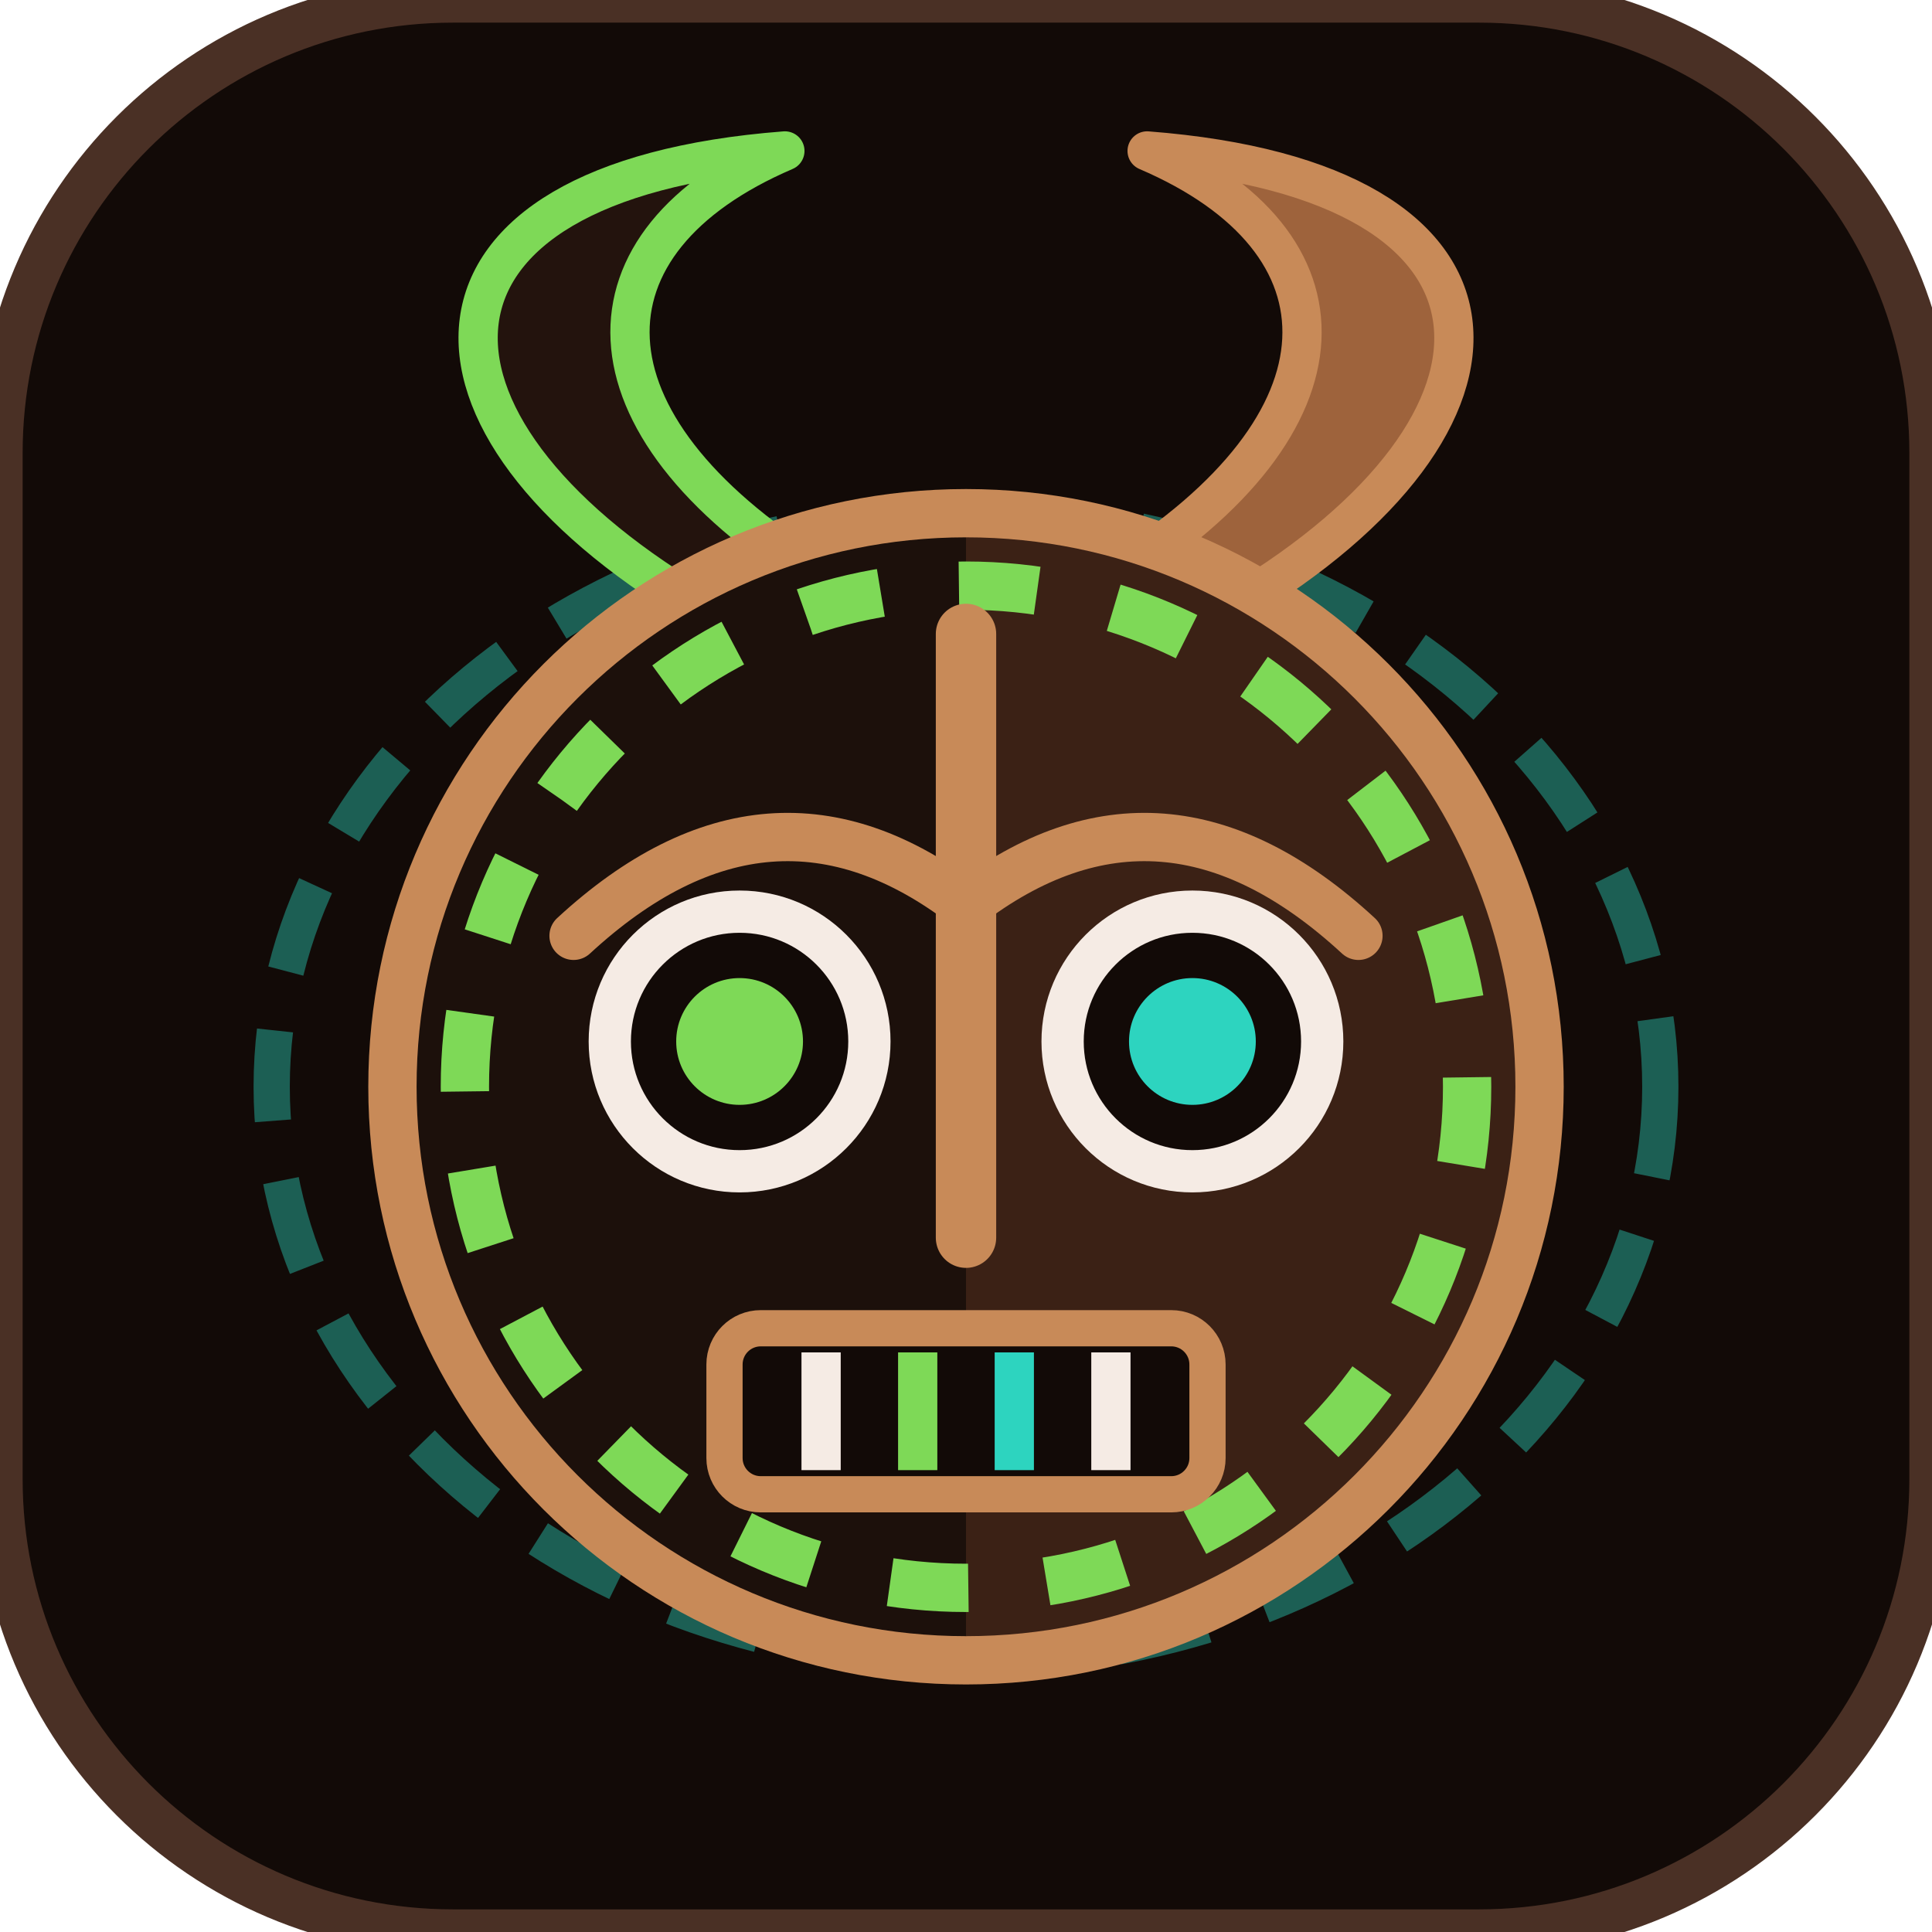
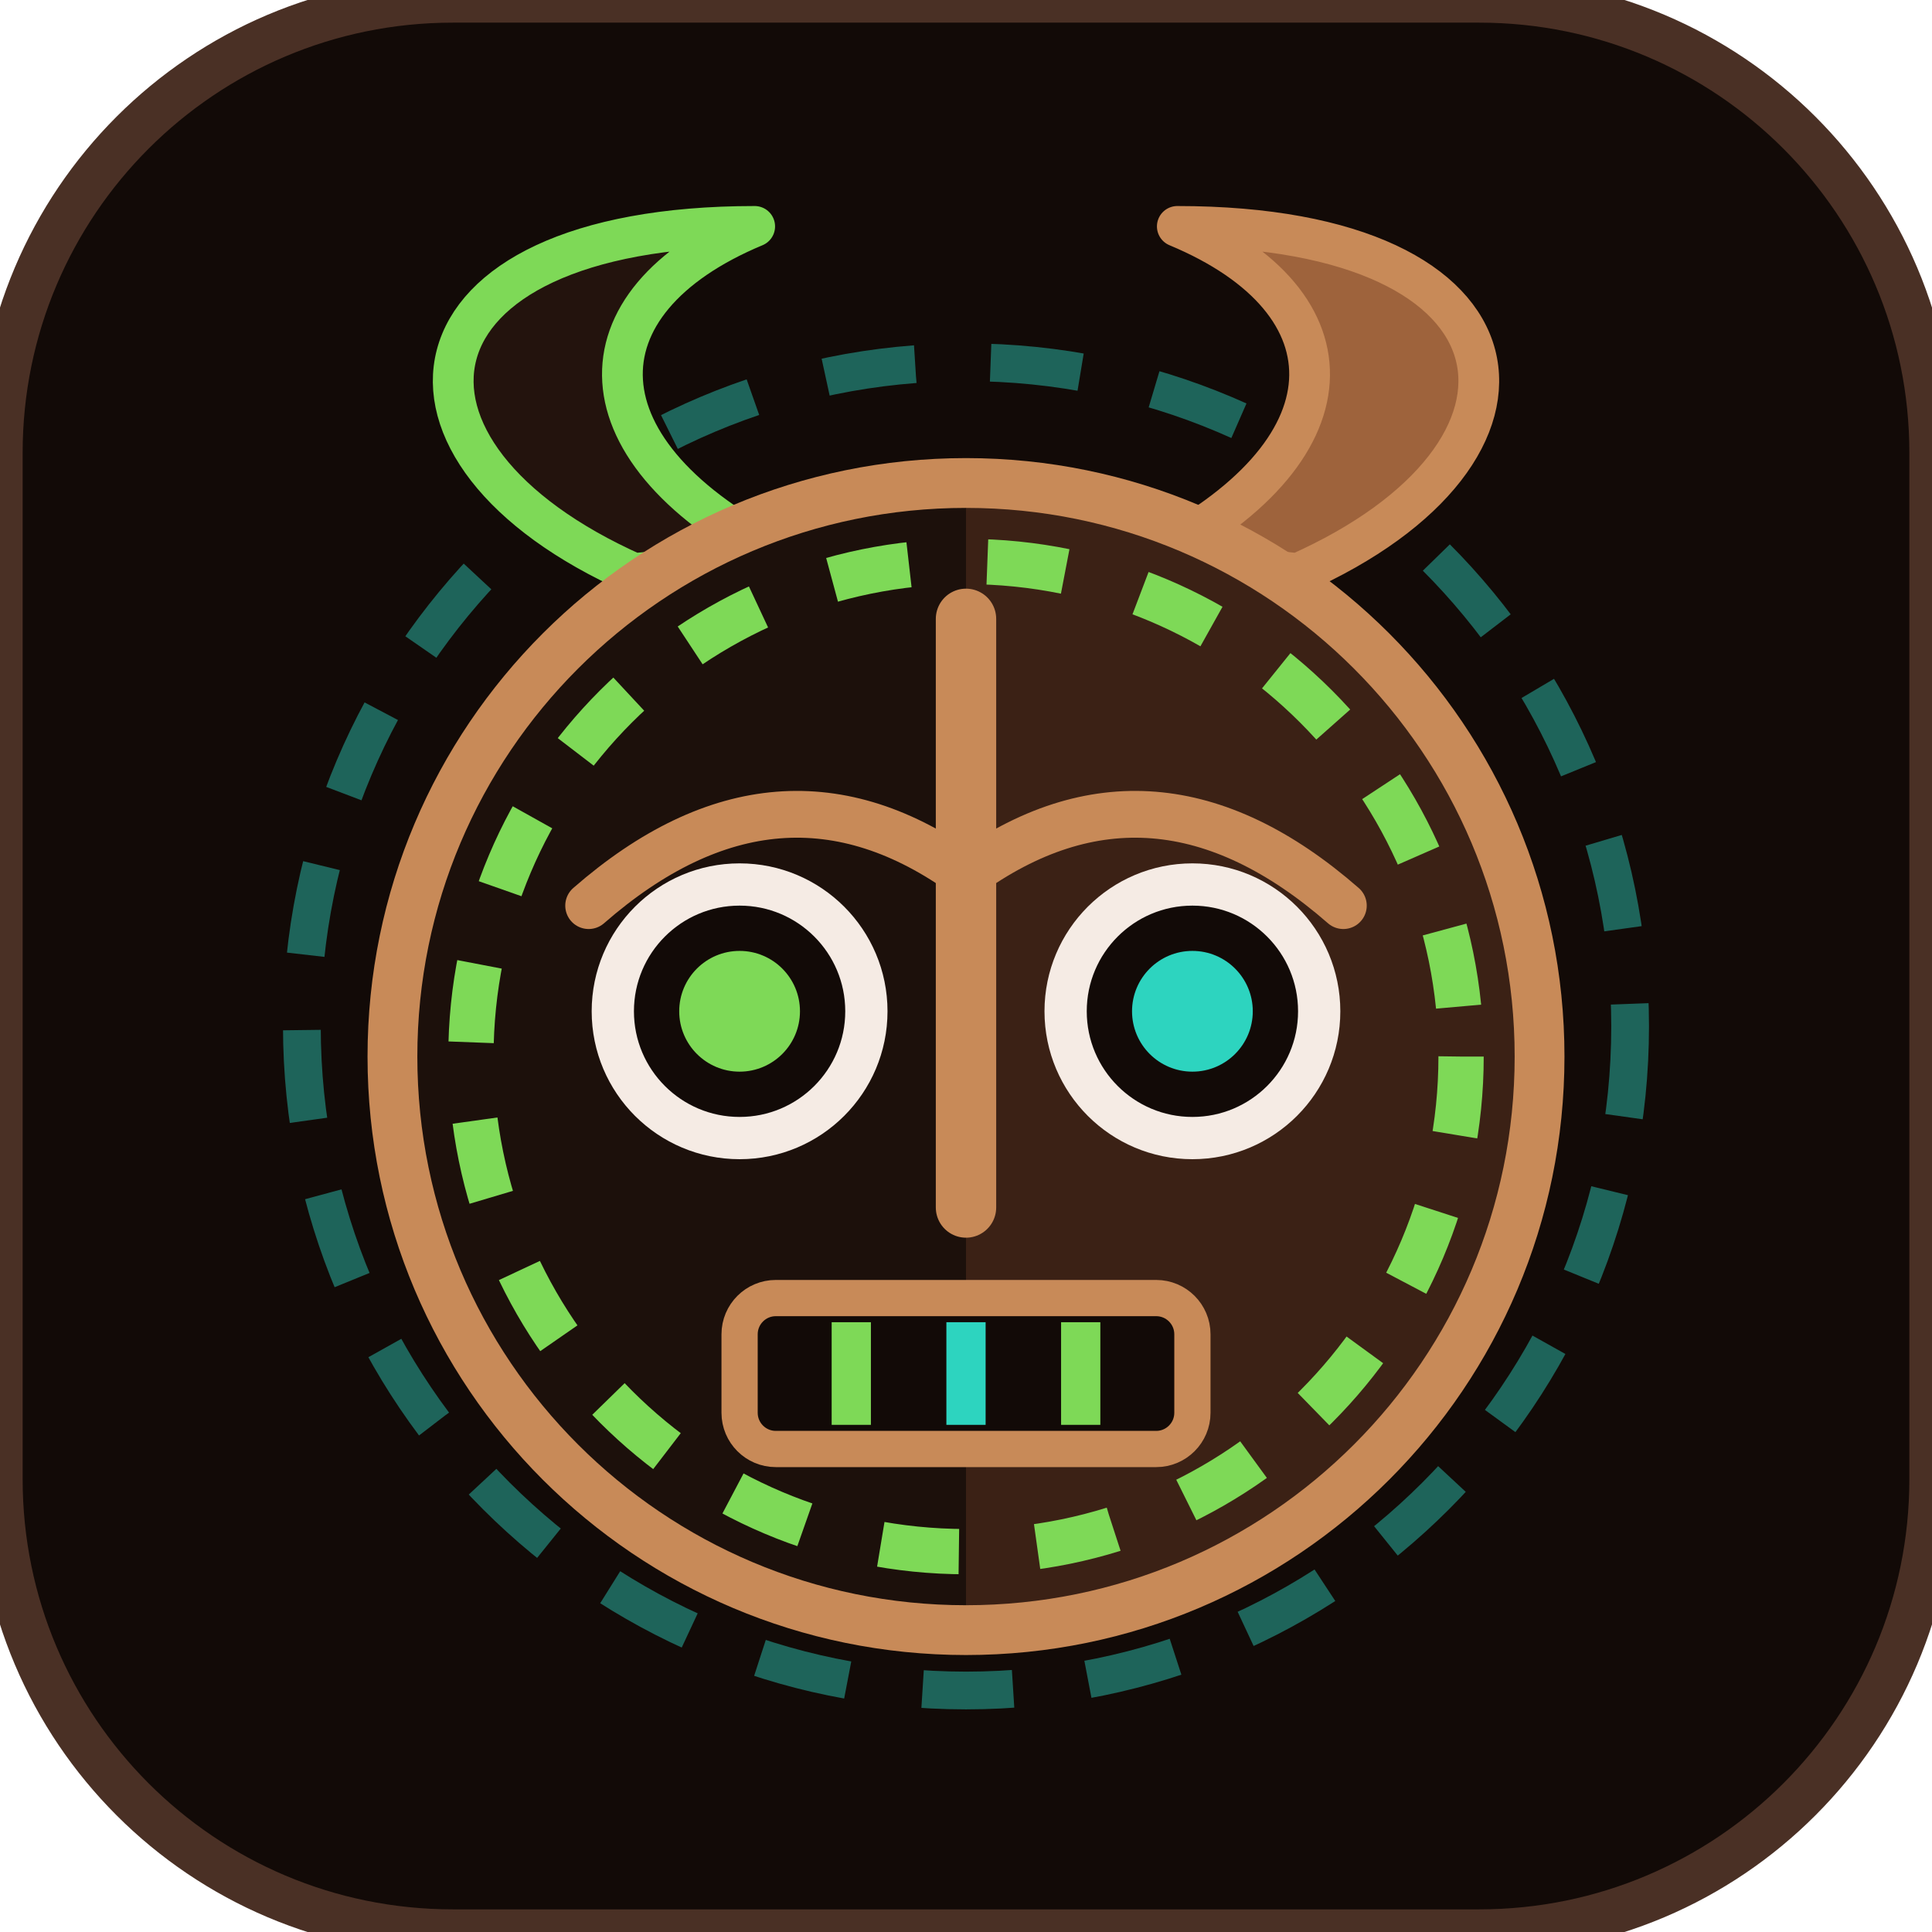
- <svg xmlns="http://www.w3.org/2000/svg" viewBox="0 0 64 64" width="64" height="64" role="img" aria-label="NOUSGENT">
+ <svg xmlns="http://www.w3.org/2000/svg" viewBox="0 0 64 64" width="64" height="64" preserveAspectRatio="xMidYMid meet" role="img" aria-label="NOUSGENT">
  <rect width="64" height="64" rx="15" fill="#120a07" stroke="#4a3025" stroke-width="1.5" />
-   <ellipse cx="32" cy="36" rx="23" ry="19" fill="none" stroke="#2dd4bf" stroke-opacity="0.42" stroke-width="1.2" stroke-dasharray="3 2" />
-   <path d="M 23 20 C 13 14, 13 6, 26 5 C 19 8, 19 14, 27 19 Z" fill="#23130d" stroke="#7ed957" stroke-width="1.3" stroke-linejoin="round" />
-   <path d="M 41 20 C 51 14, 51 6, 38 5 C 45 8, 45 14, 37 19 Z" fill="#9e633c" stroke="#c88a58" stroke-width="1.3" stroke-linejoin="round" />
-   <path d="M 32 17 A 19 19 0 0 0 32 55 Z" fill="#1c100b" />
-   <path d="M 32 17 A 19 19 0 0 1 32 55 Z" fill="#3b2115" />
-   <circle cx="32" cy="36" r="19" fill="none" stroke="#c88a58" stroke-width="1.6" />
-   <circle cx="32" cy="36" r="16.6" fill="none" stroke="#7ed957" stroke-width="1.6" stroke-dasharray="2.6 2.6" />
-   <path d="M 19 31 Q 25.5 25 32 30 Q 38.5 25 45 31" fill="none" stroke="#c88a58" stroke-width="1.6" stroke-linecap="round" />
-   <line x1="32" y1="21" x2="32" y2="41" stroke="#c88a58" stroke-width="2" stroke-linecap="round" />
-   <circle cx="24.5" cy="34.5" r="4.3" fill="#120a07" stroke="#f5ebe4" stroke-width="1.4" />
-   <circle cx="24.5" cy="34.5" r="2.1" fill="#7ed957" />
-   <circle cx="39.5" cy="34.5" r="4.3" fill="#120a07" stroke="#f5ebe4" stroke-width="1.4" />
-   <circle cx="39.5" cy="34.5" r="2.1" fill="#2dd4bf" />
-   <rect x="24" y="44" width="16" height="5.5" rx="1.2" fill="#120a07" stroke="#c88a58" stroke-width="1.2" />
-   <line x1="27.2" y1="44.8" x2="27.2" y2="48.7" stroke="#f5ebe4" stroke-width="1.3" />
-   <line x1="30.4" y1="44.8" x2="30.4" y2="48.7" stroke="#7ed957" stroke-width="1.3" />
-   <line x1="33.6" y1="44.8" x2="33.6" y2="48.7" stroke="#2dd4bf" stroke-width="1.3" />
-   <line x1="36.8" y1="44.8" x2="36.8" y2="48.7" stroke="#f5ebe4" stroke-width="1.3" />
+   <circle cx="32" cy="34" r="22" fill="none" stroke="#2dd4bf" stroke-opacity="0.45" stroke-width="1.25" stroke-dasharray="3 2.5" />
+   <path d="M 21 19 C 12 15, 13 7.5, 25 7.5 C 19 10, 19 15, 26 18.5 Z" fill="#23130d" stroke="#7ed957" stroke-width="1.35" stroke-linejoin="round" />
+   <path d="M 43 19 C 52 15, 51 7.5, 39 7.5 C 45 10, 45 15, 38 18.5 Z" fill="#9e633c" stroke="#c88a58" stroke-width="1.35" stroke-linejoin="round" />
+   <path d="M 32 16 A 19 19 0 0 0 32 54 Z" fill="#1c100b" />
+   <path d="M 32 16 A 19 19 0 0 1 32 54 Z" fill="#3b2115" />
+   <circle cx="32" cy="35" r="19" fill="none" stroke="#c88a58" stroke-width="1.65" />
+   <circle cx="32" cy="35" r="16.4" fill="none" stroke="#7ed957" stroke-width="1.5" stroke-dasharray="2.6 2.6" />
+   <path d="M 19.5 30 Q 25.8 24.5 32 29 Q 38.2 24.5 44.5 30" fill="none" stroke="#c88a58" stroke-width="1.55" stroke-linecap="round" />
+   <line x1="32" y1="20.5" x2="32" y2="40" stroke="#c88a58" stroke-width="2" stroke-linecap="round" />
+   <circle cx="24.5" cy="33.5" r="4.2" fill="#120a07" stroke="#f5ebe4" stroke-width="1.4" />
+   <circle cx="24.5" cy="33.5" r="2" fill="#7ed957" />
+   <circle cx="39.5" cy="33.5" r="4.2" fill="#120a07" stroke="#f5ebe4" stroke-width="1.4" />
+   <circle cx="39.5" cy="33.5" r="2" fill="#2dd4bf" />
+   <rect x="24.5" y="43" width="15" height="5" rx="1.2" fill="#120a07" stroke="#c88a58" stroke-width="1.2" />
+   <line x1="28.2" y1="43.8" x2="28.2" y2="47.2" stroke="#7ed957" stroke-width="1.3" />
+   <line x1="32" y1="43.8" x2="32" y2="47.2" stroke="#2dd4bf" stroke-width="1.3" />
+   <line x1="35.8" y1="43.8" x2="35.8" y2="47.2" stroke="#7ed957" stroke-width="1.3" />
</svg>
